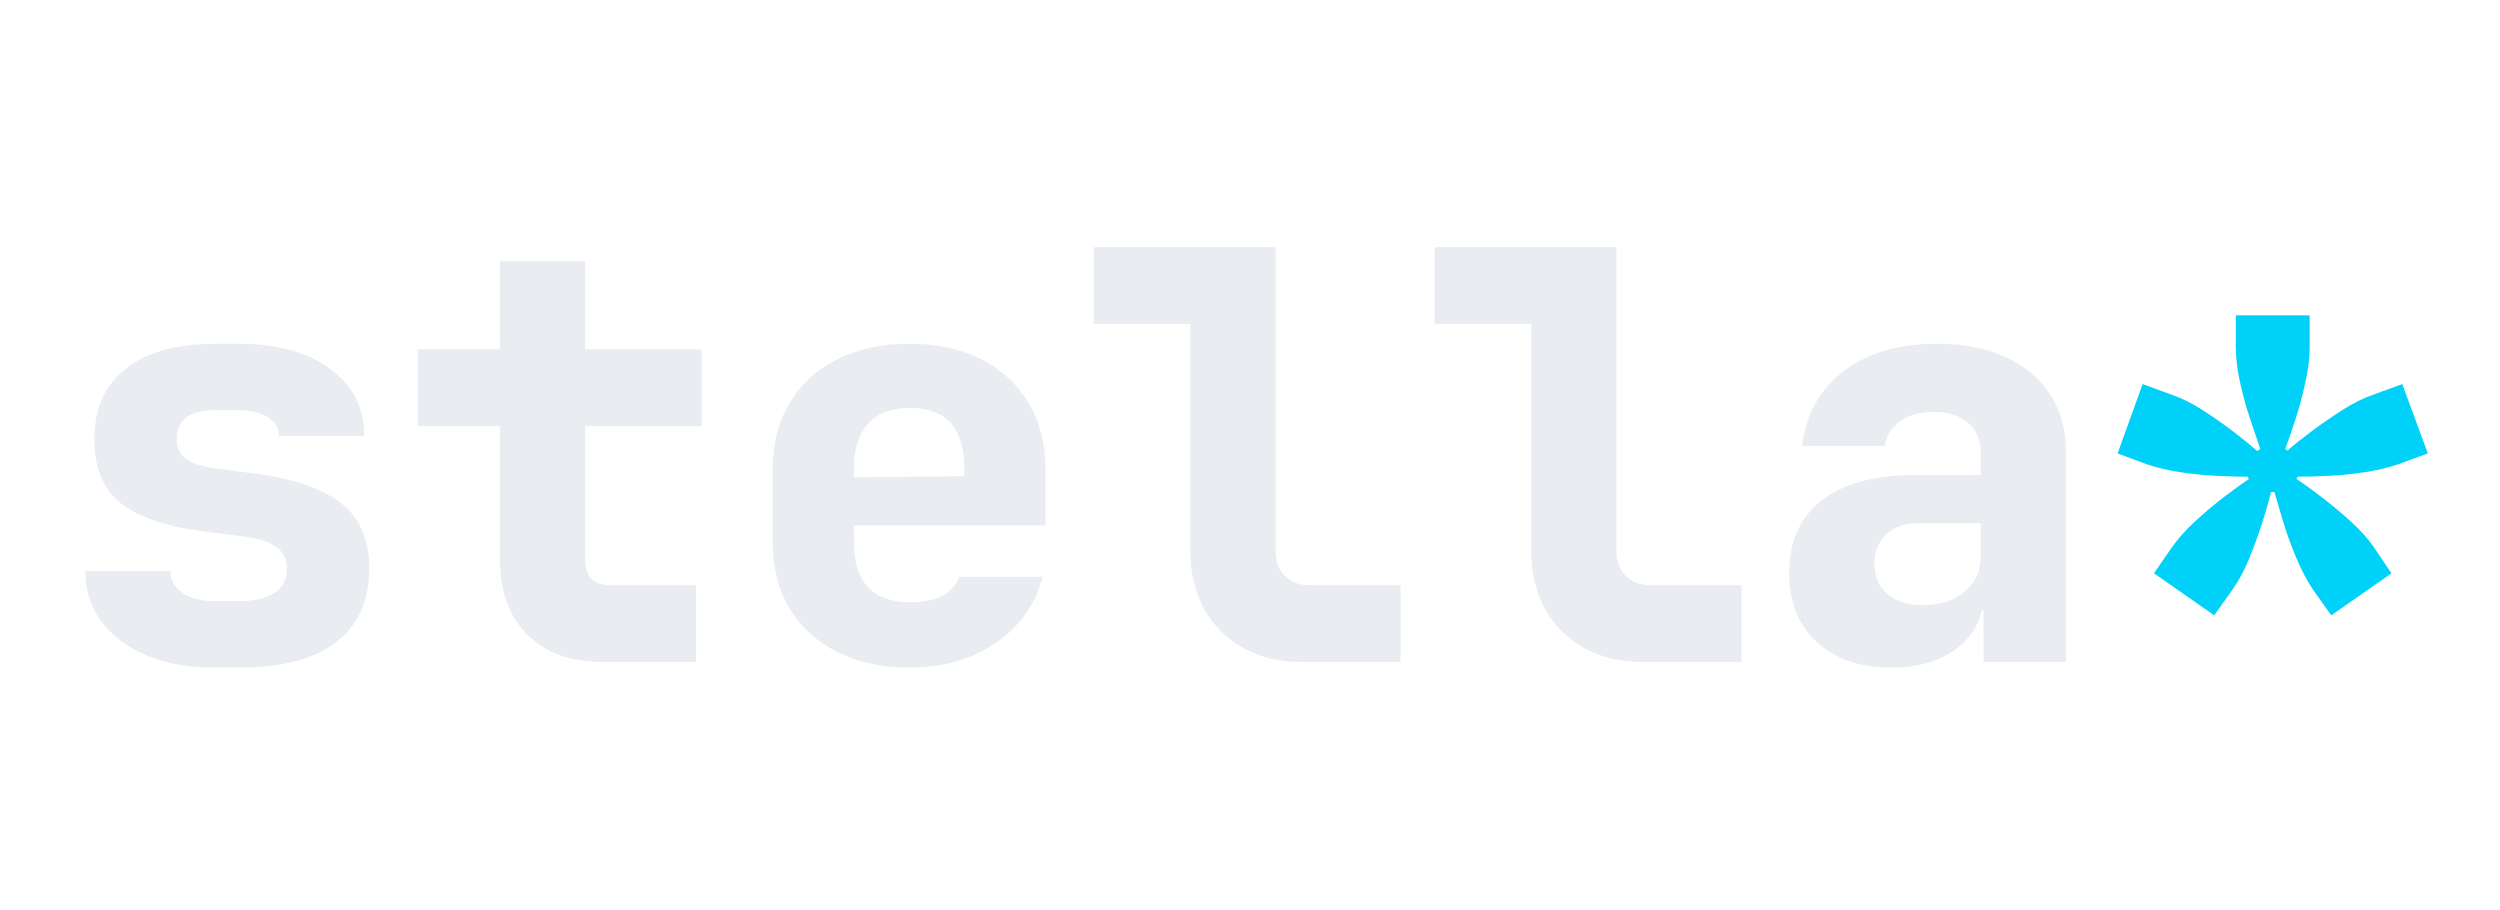
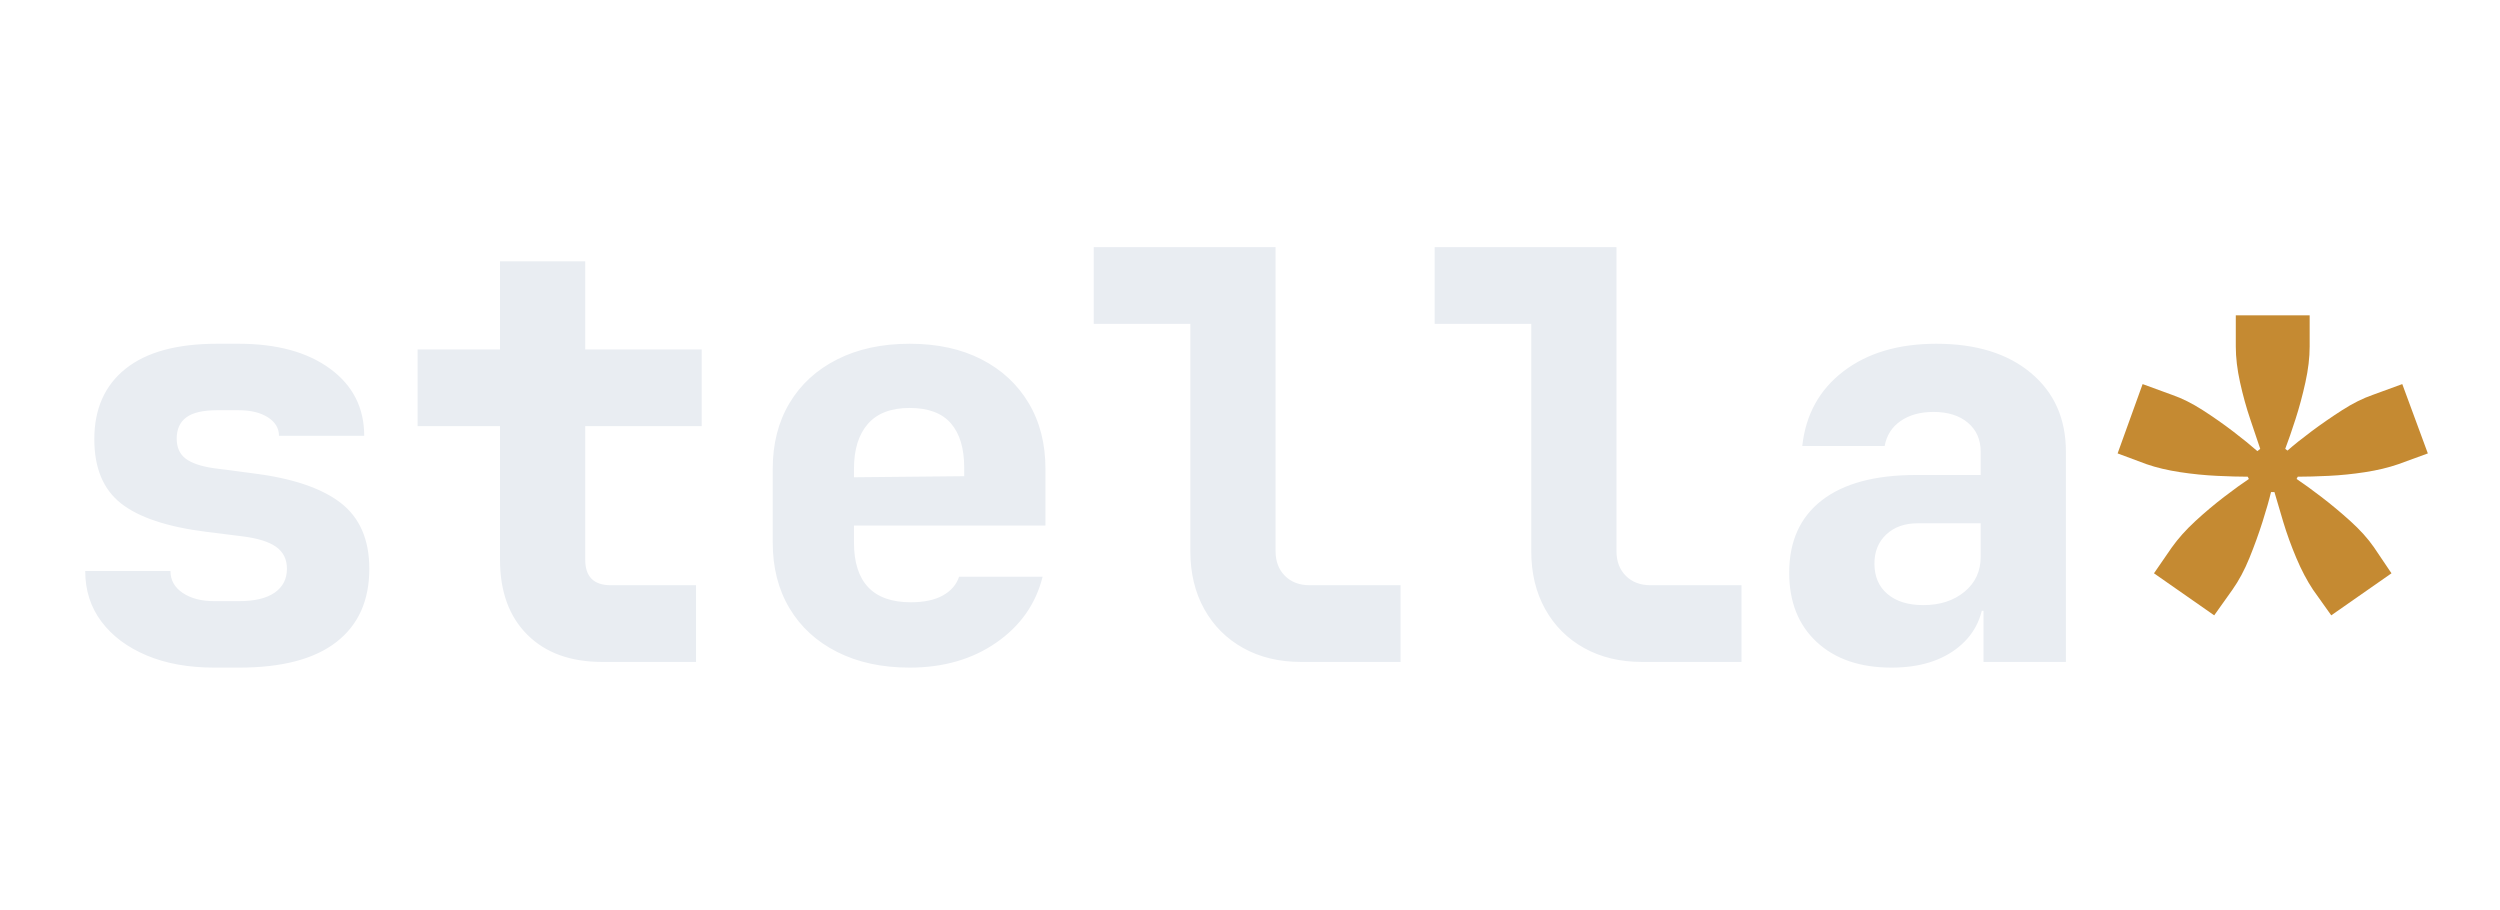
<svg xmlns="http://www.w3.org/2000/svg" width="264" height="96" viewBox="0 0 264 96" fill="none">
  <path d="M22.62 70.5Q18.54 70.5 15.48 69.21Q12.42 67.92 10.71 65.64Q9.0 63.36 9.0 60.3H18.0Q18.0 61.74 19.29 62.61Q20.58 63.48 22.62 63.48H25.26Q27.72 63.48 29.01 62.58Q30.3 61.68 30.3 60.06Q30.3 58.56 29.16 57.75Q28.02 56.94 25.62 56.64L21.78 56.16Q15.6 55.38 12.78 53.16Q9.96 50.94 9.96 46.38Q9.96 41.58 13.26 38.94Q16.56 36.3 22.92 36.3H25.2Q31.26 36.3 34.86 38.94Q38.46 41.58 38.46 46.02H29.46Q29.46 44.82 28.29 44.07Q27.12 43.32 25.2 43.32H22.92Q20.7 43.32 19.68 44.07Q18.66 44.82 18.66 46.32Q18.66 47.7 19.59 48.42Q20.52 49.14 22.56 49.44L26.7 49.98Q32.94 50.76 35.97 53.1Q39.0 55.44 39.0 60.06Q39.0 65.1 35.52 67.8Q32.04 70.5 25.26 70.5Z M63.6 69.9Q58.56 69.9 55.68 67.02Q52.8 64.14 52.8 59.1V45H44.1V36.9H52.8V27.6H61.8V36.9H74.1V45H61.8V59.1Q61.8 61.8 64.5 61.8H73.5V69.9Z M96.06 70.5Q91.68 70.5 88.41 68.85Q85.14 67.2 83.37 64.23Q81.6 61.26 81.6 57.3V49.5Q81.6 45.54 83.37 42.57Q85.14 39.6 88.41 37.95Q91.68 36.3 96.06 36.3Q100.44 36.3 103.65 37.95Q106.86 39.6 108.63 42.57Q110.4 45.54 110.4 49.5V55.5H90.18V57.3Q90.18 60.42 91.68 62.01Q93.18 63.6 96.18 63.6Q98.28 63.6 99.57 62.88Q100.86 62.16 101.28 60.9H110.1Q109.02 65.22 105.21 67.86Q101.4 70.5 96.06 70.5ZM101.82 50.88V49.38Q101.82 46.32 100.41 44.7Q99.0 43.08 96.06 43.08Q93.12 43.08 91.65 44.76Q90.18 46.44 90.18 49.5V50.4L102.42 50.28Z M137.4 69.9Q133.92 69.9 131.28 68.43Q128.64 66.96 127.17 64.32Q125.7 61.68 125.7 58.2V34.2H115.5V26.1H134.7V58.2Q134.7 59.82 135.69 60.81Q136.68 61.8 138.3 61.8H147.9V69.9Z M173.4 69.9Q169.92 69.9 167.28 68.43Q164.64 66.96 163.17 64.32Q161.7 61.68 161.7 58.2V34.2H151.5V26.1H170.7V58.2Q170.7 59.82 171.69 60.81Q172.68 61.8 174.3 61.8H183.9V69.9Z M199.74 70.5Q194.76 70.5 191.85 67.8Q188.94 65.1 188.94 60.48Q188.94 55.5 192.39 52.83Q195.84 50.16 202.32 50.16H209.16V47.7Q209.16 45.78 207.81 44.64Q206.46 43.5 204.18 43.5Q202.08 43.5 200.7 44.46Q199.32 45.42 199.02 47.1H190.32Q190.86 42.12 194.67 39.21Q198.48 36.3 204.48 36.3Q210.78 36.3 214.47 39.39Q218.16 42.48 218.16 47.7V69.9H209.46V64.5H208.02L209.52 62.4Q209.52 66.12 206.85 68.31Q204.18 70.5 199.74 70.5ZM203.1 63.9Q205.74 63.9 207.45 62.49Q209.16 61.08 209.16 58.8V55.26H202.5Q200.46 55.26 199.2 56.43Q197.94 57.6 197.94 59.52Q197.94 61.56 199.32 62.73Q200.7 63.9 203.1 63.9Z" fill="#E9EDF2" />
-   <path d="M233.82 64.98 227.46 60.54 229.32 57.84Q230.34 56.4 231.84 55.02Q233.34 53.64 234.87 52.47Q236.4 51.3 237.48 50.58L237.36 50.34Q236.04 50.34 234.12 50.25Q232.2 50.16 230.22 49.86Q228.24 49.56 226.68 49.02L223.62 47.88L226.26 40.56L229.38 41.7Q230.94 42.24 232.62 43.32Q234.3 44.4 235.83 45.57Q237.36 46.74 238.38 47.64L238.68 47.4Q238.26 46.14 237.63 44.28Q237.0 42.42 236.55 40.38Q236.1 38.34 236.1 36.6V33.3H243.9V36.6Q243.9 38.34 243.45 40.38Q243.0 42.42 242.4 44.28Q241.8 46.14 241.32 47.4L241.56 47.58Q242.58 46.68 244.11 45.54Q245.64 44.4 247.32 43.32Q249.0 42.24 250.56 41.7L253.68 40.56L256.38 47.88L253.26 49.02Q251.7 49.56 249.75 49.86Q247.8 50.16 245.91 50.25Q244.02 50.34 242.64 50.34L242.52 50.58Q243.6 51.3 245.13 52.47Q246.66 53.64 248.19 55.02Q249.72 56.4 250.68 57.78L252.54 60.54L246.18 64.98L244.26 62.28Q243.3 60.84 242.49 58.92Q241.68 57 241.11 55.11Q240.54 53.22 240.18 51.96H239.82Q239.52 53.22 238.92 55.11Q238.32 57 237.54 58.92Q236.76 60.84 235.74 62.28Z" fill="#00D1F9" />
+   <path d="M233.82 64.98 227.46 60.54 229.32 57.84Q230.34 56.4 231.84 55.02Q233.34 53.64 234.87 52.47Q236.4 51.3 237.48 50.58L237.36 50.34Q236.04 50.34 234.12 50.25Q232.2 50.16 230.22 49.86Q228.24 49.56 226.68 49.02L223.62 47.88L226.26 40.56L229.38 41.7Q230.94 42.24 232.62 43.32Q234.3 44.4 235.83 45.57Q237.36 46.74 238.38 47.64L238.68 47.4Q238.26 46.14 237.63 44.28Q237.0 42.42 236.55 40.38Q236.1 38.34 236.1 36.6V33.3H243.9V36.6Q243.9 38.34 243.45 40.38Q243.0 42.42 242.4 44.28Q241.8 46.14 241.32 47.4L241.56 47.58Q242.58 46.68 244.11 45.54Q245.64 44.4 247.32 43.32Q249.0 42.24 250.56 41.7L253.68 40.56L256.38 47.88L253.26 49.02Q251.7 49.56 249.75 49.86Q247.8 50.16 245.91 50.25Q244.02 50.34 242.64 50.34L242.52 50.58Q243.6 51.3 245.13 52.47Q246.66 53.64 248.19 55.02Q249.72 56.4 250.68 57.78L252.54 60.54L246.18 64.98L244.26 62.28Q243.3 60.84 242.49 58.92Q241.68 57 241.11 55.11Q240.54 53.22 240.18 51.96H239.82Q239.52 53.22 238.92 55.11Q238.32 57 237.54 58.92Q236.76 60.84 235.74 62.28Z" fill="#C58A32" />
</svg>
